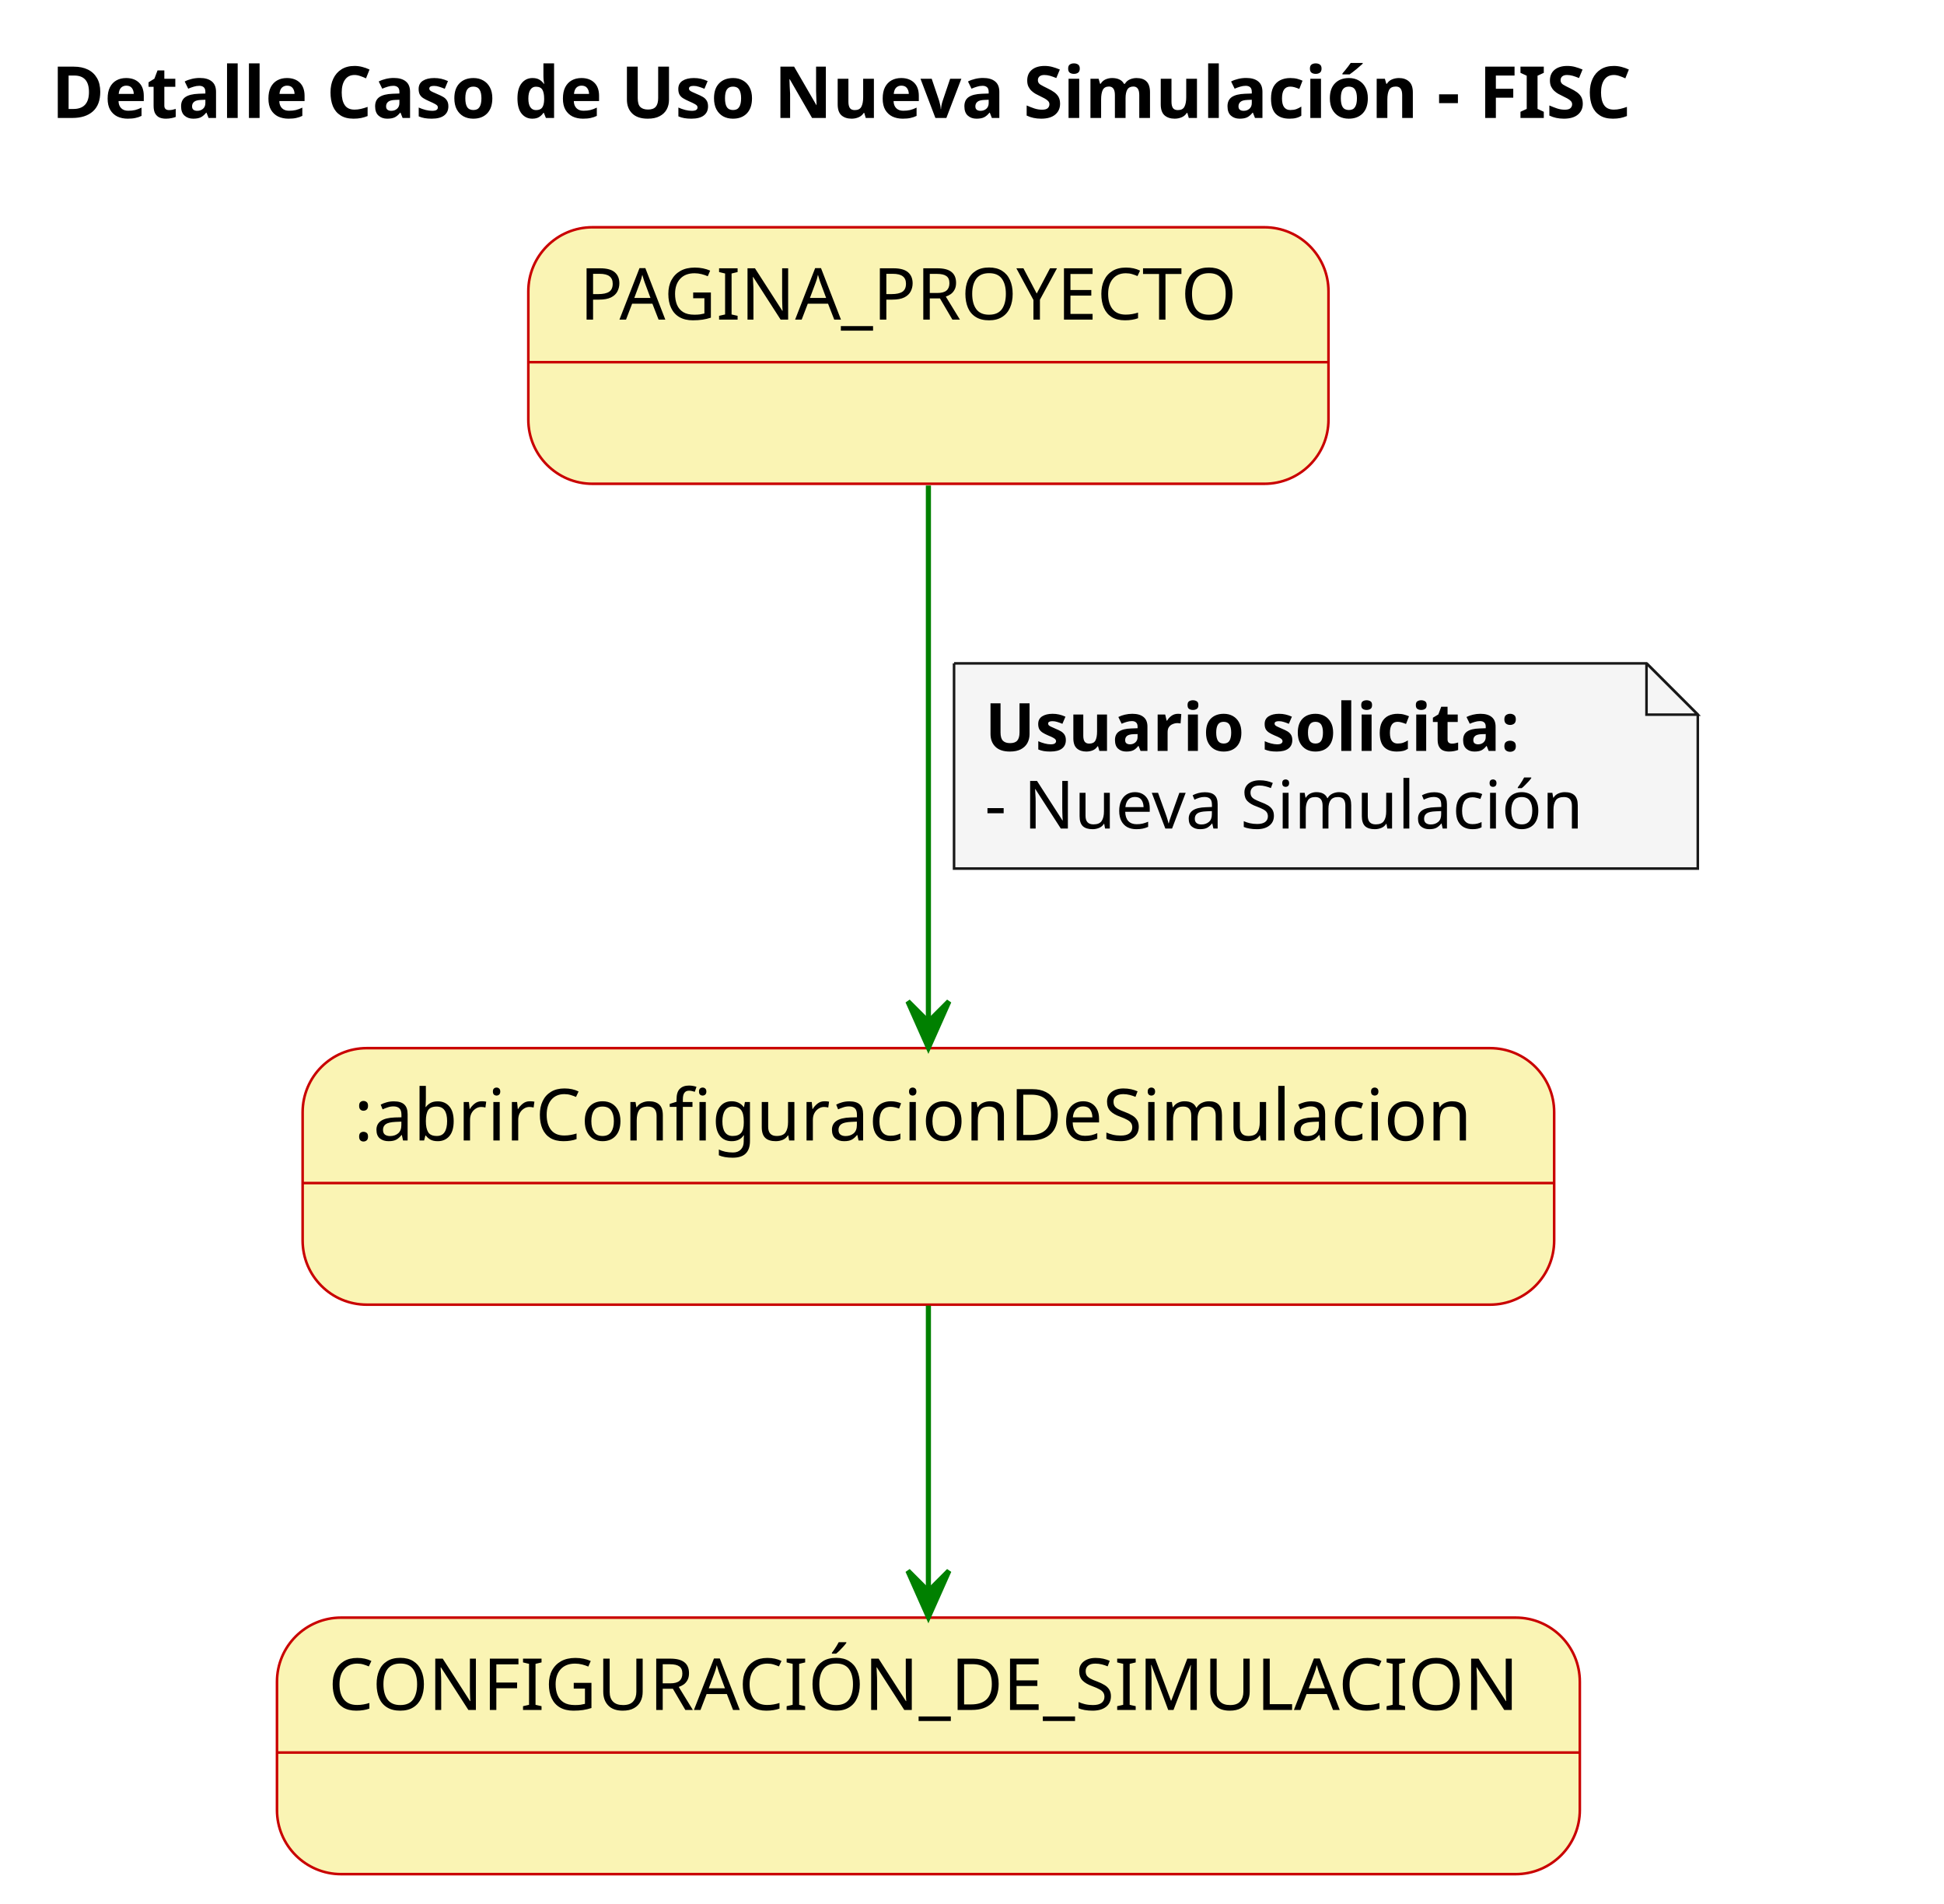
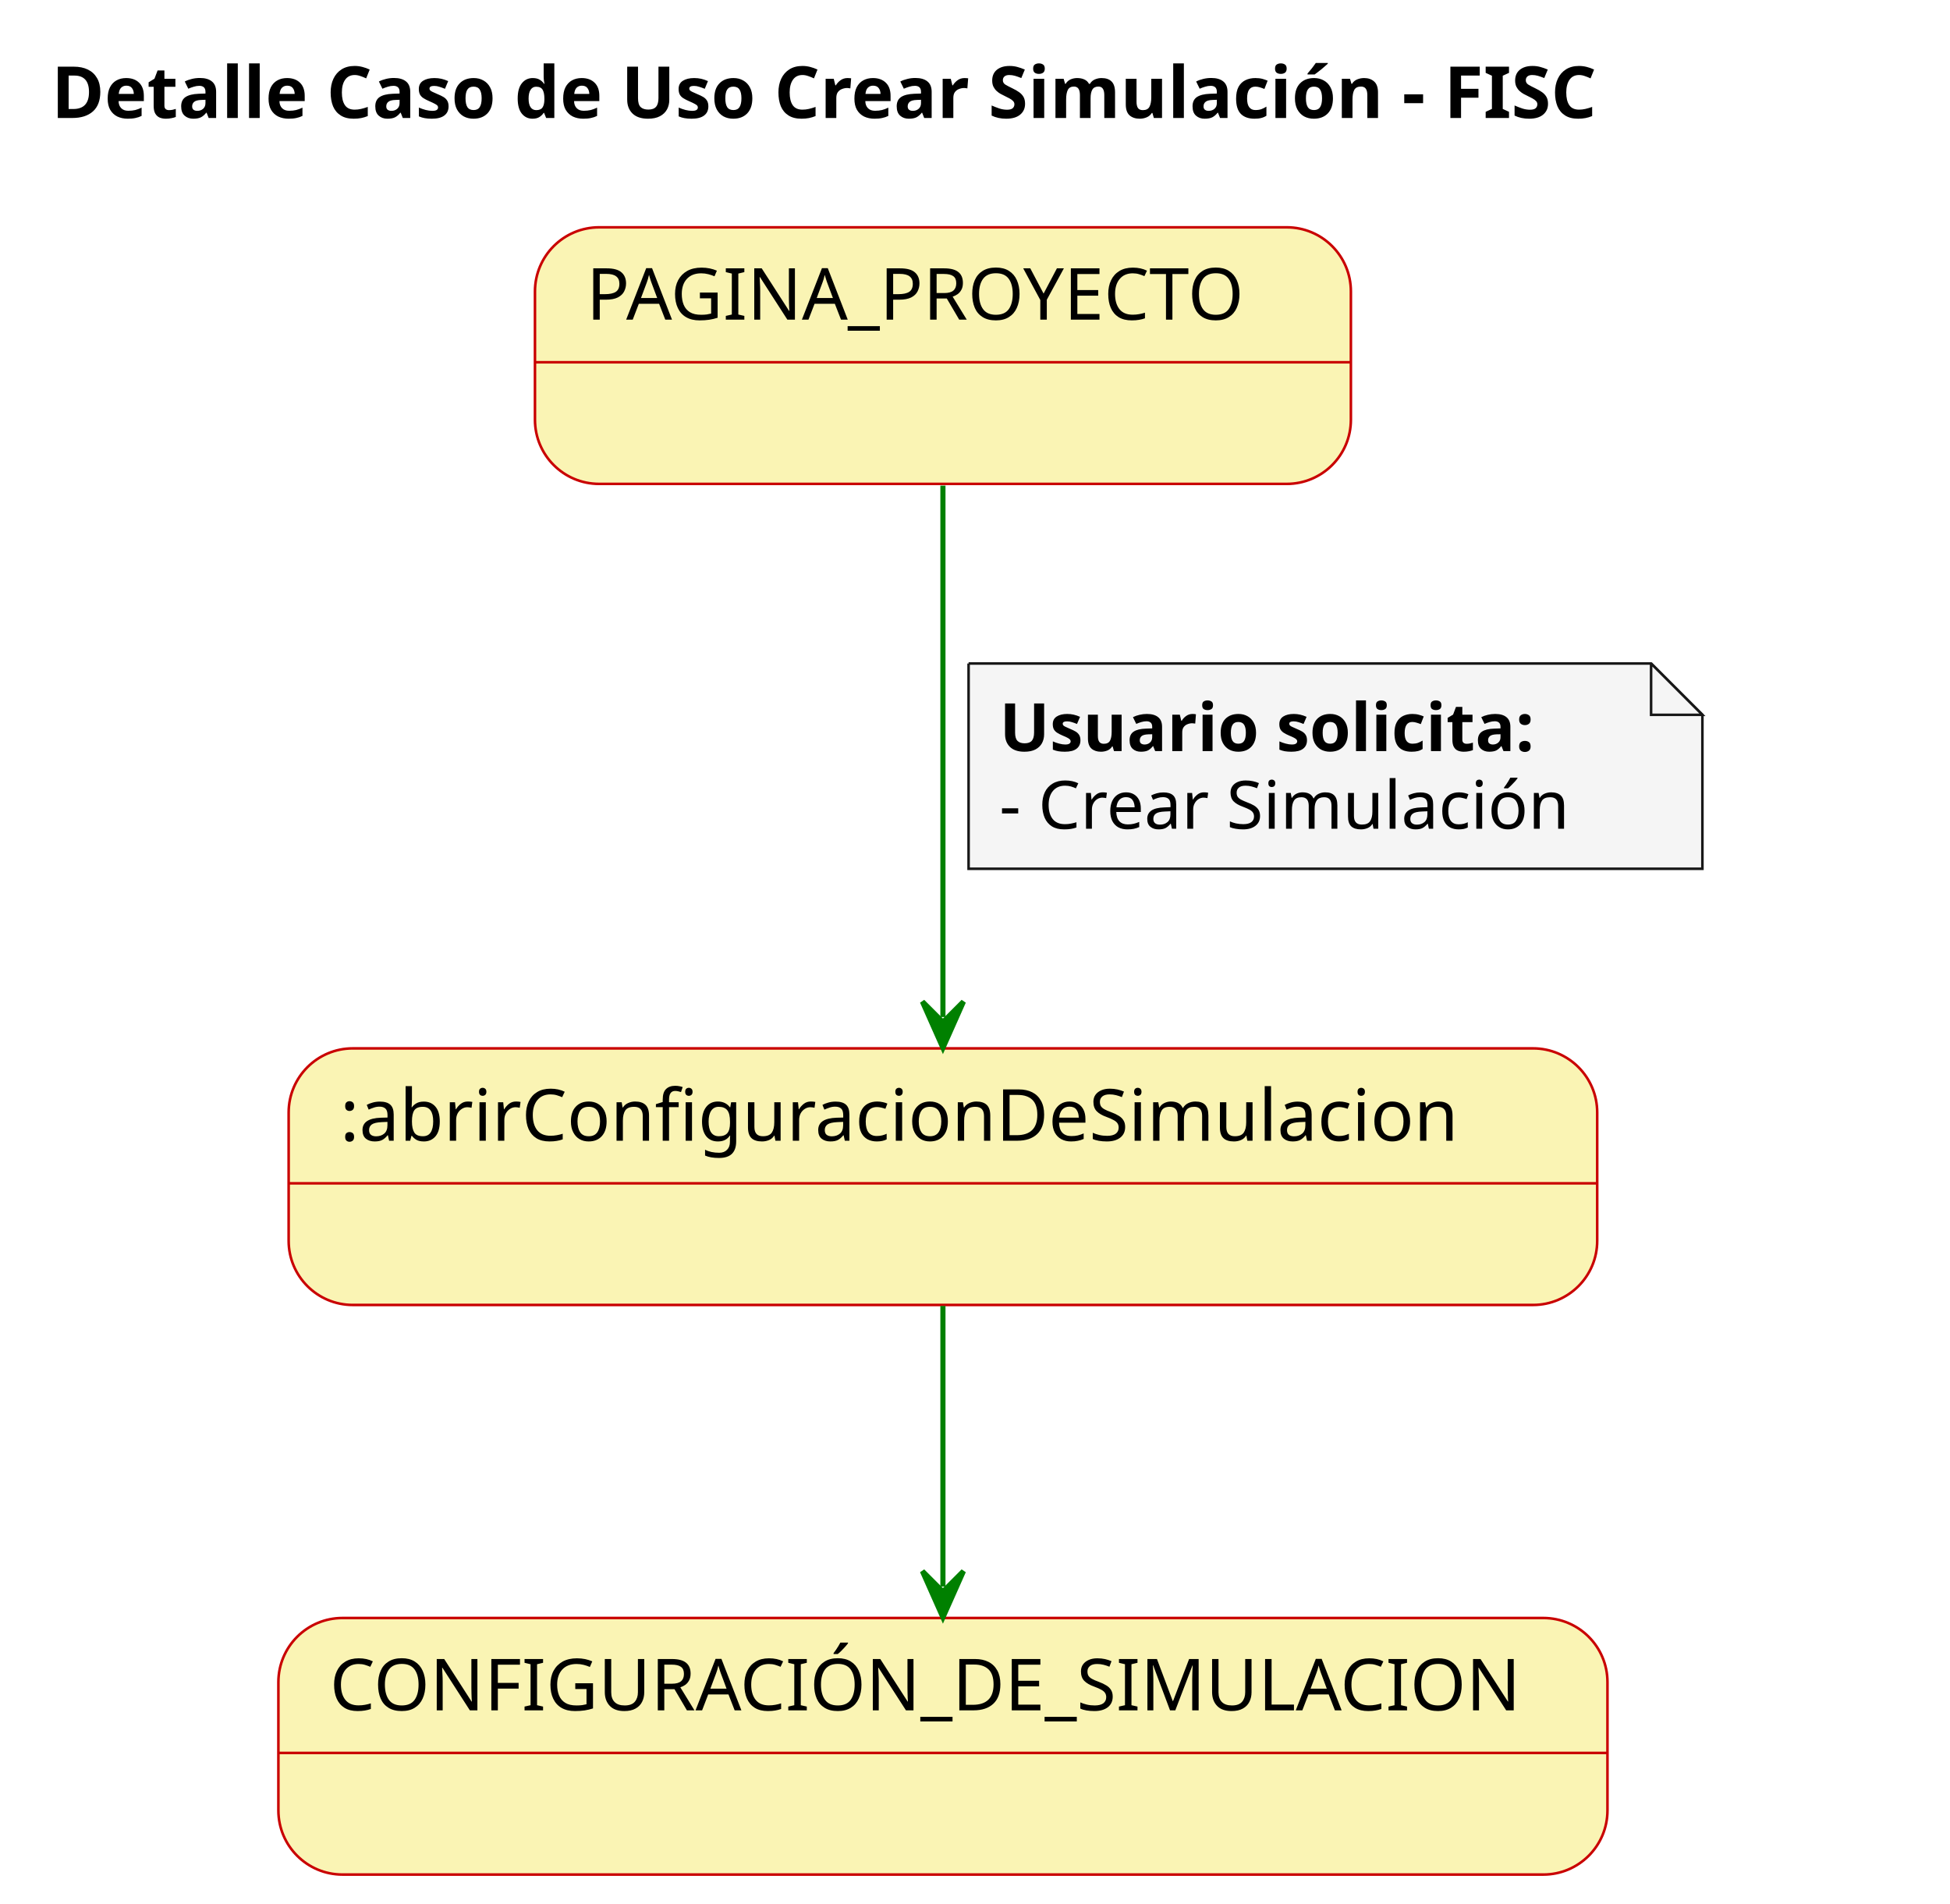
- <svg xmlns="http://www.w3.org/2000/svg" contentStyleType="text/css" height="371px" preserveAspectRatio="none" style="width:379px;height:371px;background:#FFFFFF;" version="1.1" viewBox="0 0 379 371" width="379px" zoomAndPan="magnify">
+ <svg xmlns="http://www.w3.org/2000/svg" contentStyleType="text/css" height="371px" preserveAspectRatio="none" style="width:380px;height:371px;background:#FFFFFF;" version="1.1" viewBox="0 0 380 371" width="380px" zoomAndPan="magnify">
  <defs />
  <g>
-     <rect fill="none" height="26.297" id="_title" style="stroke:none;stroke-width:1.0;" width="361" x="5" y="5" />
-     <text fill="#000000" font-family="sans-serif" font-size="14" font-weight="bold" lengthAdjust="spacing" textLength="351" x="10" y="22.995">Detalle Caso de Uso Nueva Simulación - FISC</text>
+     <text fill="#000000" font-family="sans-serif" font-size="14" font-weight="bold" lengthAdjust="spacing" textLength="352" x="10" y="22.995">Detalle Caso de Uso Crear Simulación - FISC</text>
    <g id="PAGINA_PROYECTO">
-       <rect fill="#FAF4B4" height="50" rx="12.5" ry="12.5" style="stroke:#C90000;stroke-width:0.5;" width="156" x="103" y="44.297" />
-       <line style="stroke:#C90000;stroke-width:0.5;" x1="103" x2="259" y1="70.594" y2="70.594" />
-       <text fill="#000000" font-family="sans-serif" font-size="14" lengthAdjust="spacing" textLength="136" x="113" y="62.292">PAGINA_PROYECTO</text>
+       <rect fill="#FAF4B4" height="50" rx="12.5" ry="12.5" style="stroke:#C90000;stroke-width:0.5;" width="159" x="104.25" y="44.297" />
+       <line style="stroke:#C90000;stroke-width:0.5;" x1="104.25" x2="263.25" y1="70.594" y2="70.594" />
+       <text fill="#000000" font-family="sans-serif" font-size="14" lengthAdjust="spacing" textLength="139" x="114.25" y="62.292">PAGINA_PROYECTO</text>
    </g>
    <g id=":abrirConfiguracionDeSimulacion">
-       <rect fill="#FAF4B4" height="50" rx="12.5" ry="12.5" style="stroke:#C90000;stroke-width:0.5;" width="244" x="59" y="204.297" />
-       <line style="stroke:#C90000;stroke-width:0.5;" x1="59" x2="303" y1="230.594" y2="230.594" />
-       <text fill="#000000" font-family="sans-serif" font-size="14" lengthAdjust="spacing" textLength="224" x="69" y="222.292">:abrirConfiguracionDeSimulacion</text>
+       <rect fill="#FAF4B4" height="50" rx="12.5" ry="12.5" style="stroke:#C90000;stroke-width:0.5;" width="255" x="56.25" y="204.297" />
+       <line style="stroke:#C90000;stroke-width:0.5;" x1="56.25" x2="311.25" y1="230.594" y2="230.594" />
+       <text fill="#000000" font-family="sans-serif" font-size="14" lengthAdjust="spacing" textLength="235" x="66.25" y="222.292">:abrirConfiguracionDeSimulacion</text>
    </g>
    <g id="CONFIGURACIÓN_DE_SIMULACION">
-       <rect fill="#FAF4B4" height="50" rx="12.5" ry="12.5" style="stroke:#C90000;stroke-width:0.5;" width="254" x="54" y="315.297" />
-       <line style="stroke:#C90000;stroke-width:0.5;" x1="54" x2="308" y1="341.594" y2="341.594" />
-       <text fill="#000000" font-family="sans-serif" font-size="14" lengthAdjust="spacing" textLength="234" x="64" y="333.292">CONFIGURACIÓN_DE_SIMULACION</text>
+       <rect fill="#FAF4B4" height="50" rx="12.5" ry="12.5" style="stroke:#C90000;stroke-width:0.5;" width="259" x="54.25" y="315.297" />
+       <line style="stroke:#C90000;stroke-width:0.5;" x1="54.25" x2="313.25" y1="341.594" y2="341.594" />
+       <text fill="#000000" font-family="sans-serif" font-size="14" lengthAdjust="spacing" textLength="239" x="64.25" y="333.292">CONFIGURACIÓN_DE_SIMULACION</text>
    </g>
    <g id="link_PAGINA_PROYECTO_:abrirConfiguracionDeSimulacion">
-       <path d="M181,94.637 C181,122.787 181,169.097 181,199.147 " fill="none" id="PAGINA_PROYECTO-to-:abrirConfiguracionDeSimulacion" style="stroke:#008000;stroke-width:1.0;" />
-       <polygon fill="#008000" points="181,204.187,185,195.187,181,199.187,177,195.187,181,204.187" style="stroke:#008000;stroke-width:1.0;" />
-       <path d="M186,129.297 L186,169.297 L331,169.297 L331,139.297 L321,129.297 L186,129.297 " fill="#F5F5F5" style="stroke:#181818;stroke-width:0.5;" />
-       <path d="M321,129.297 L321,139.297 L331,139.297 L321,129.297 " fill="#F5F5F5" style="stroke:#181818;stroke-width:0.5;" />
-       <text fill="#000000" font-family="sans-serif" font-size="13" font-weight="bold" lengthAdjust="spacing" textLength="117" x="192" y="146.364">Usuario solicita:</text>
-       <text fill="#000000" font-family="sans-serif" font-size="13" lengthAdjust="spacing" textLength="124" x="192" y="161.497">- Nueva Simulación</text>
+       <path d="M183.75,94.638 C183.75,124.416 183.75,168.516 183.75,198.187 " fill="none" id="PAGINA_PROYECTO-to-:abrirConfiguracionDeSimulacion" style="stroke:#008000;stroke-width:1.0;" />
+       <polygon fill="#008000" points="183.75,204.187,187.75,195.187,183.75,199.187,179.75,195.187,183.75,204.187" style="stroke:#008000;stroke-width:1.0;" />
+       <path d="M188.75,129.297 L188.75,169.297 L331.75,169.297 L331.75,139.297 L321.75,129.297 L188.75,129.297 " fill="#F5F5F5" style="stroke:#181818;stroke-width:0.5;" />
+       <path d="M321.75,129.297 L321.75,139.297 L331.75,139.297 L321.75,129.297 " fill="#F5F5F5" style="stroke:#181818;stroke-width:0.5;" />
+       <text fill="#000000" font-family="sans-serif" font-size="13" font-weight="bold" lengthAdjust="spacing" textLength="122" x="194.75" y="146.364">Usuario solicita:</text>
+       <text fill="#000000" font-family="sans-serif" font-size="13" lengthAdjust="spacing" textLength="117" x="194.75" y="161.497">- Crear Simulación</text>
    </g>
    <g id="link_:abrirConfiguracionDeSimulacion_CONFIGURACIÓN_DE_SIMULACION">
-       <path d="M181,254.487 C181,270.857 181,292.577 181,309.937 " fill="none" id=":abrirConfiguracionDeSimulacion-to-CONFIGURACIÓN_DE_SIMULACION" style="stroke:#008000;stroke-width:1.0;" />
-       <polygon fill="#008000" points="181,315.177,185,306.177,181,310.177,177,306.177,181,315.177" style="stroke:#008000;stroke-width:1.0;" />
+       <path d="M183.75,254.488 C183.75,272.551 183.75,291.127 183.75,309.174 " fill="none" id=":abrirConfiguracionDeSimulacion-to-CONFIGURACIÓN_DE_SIMULACION" style="stroke:#008000;stroke-width:1.0;" />
+       <polygon fill="#008000" points="183.75,315.174,187.75,306.174,183.75,310.174,179.75,306.174,183.75,315.174" style="stroke:#008000;stroke-width:1.0;" />
    </g>
  </g>
</svg>
